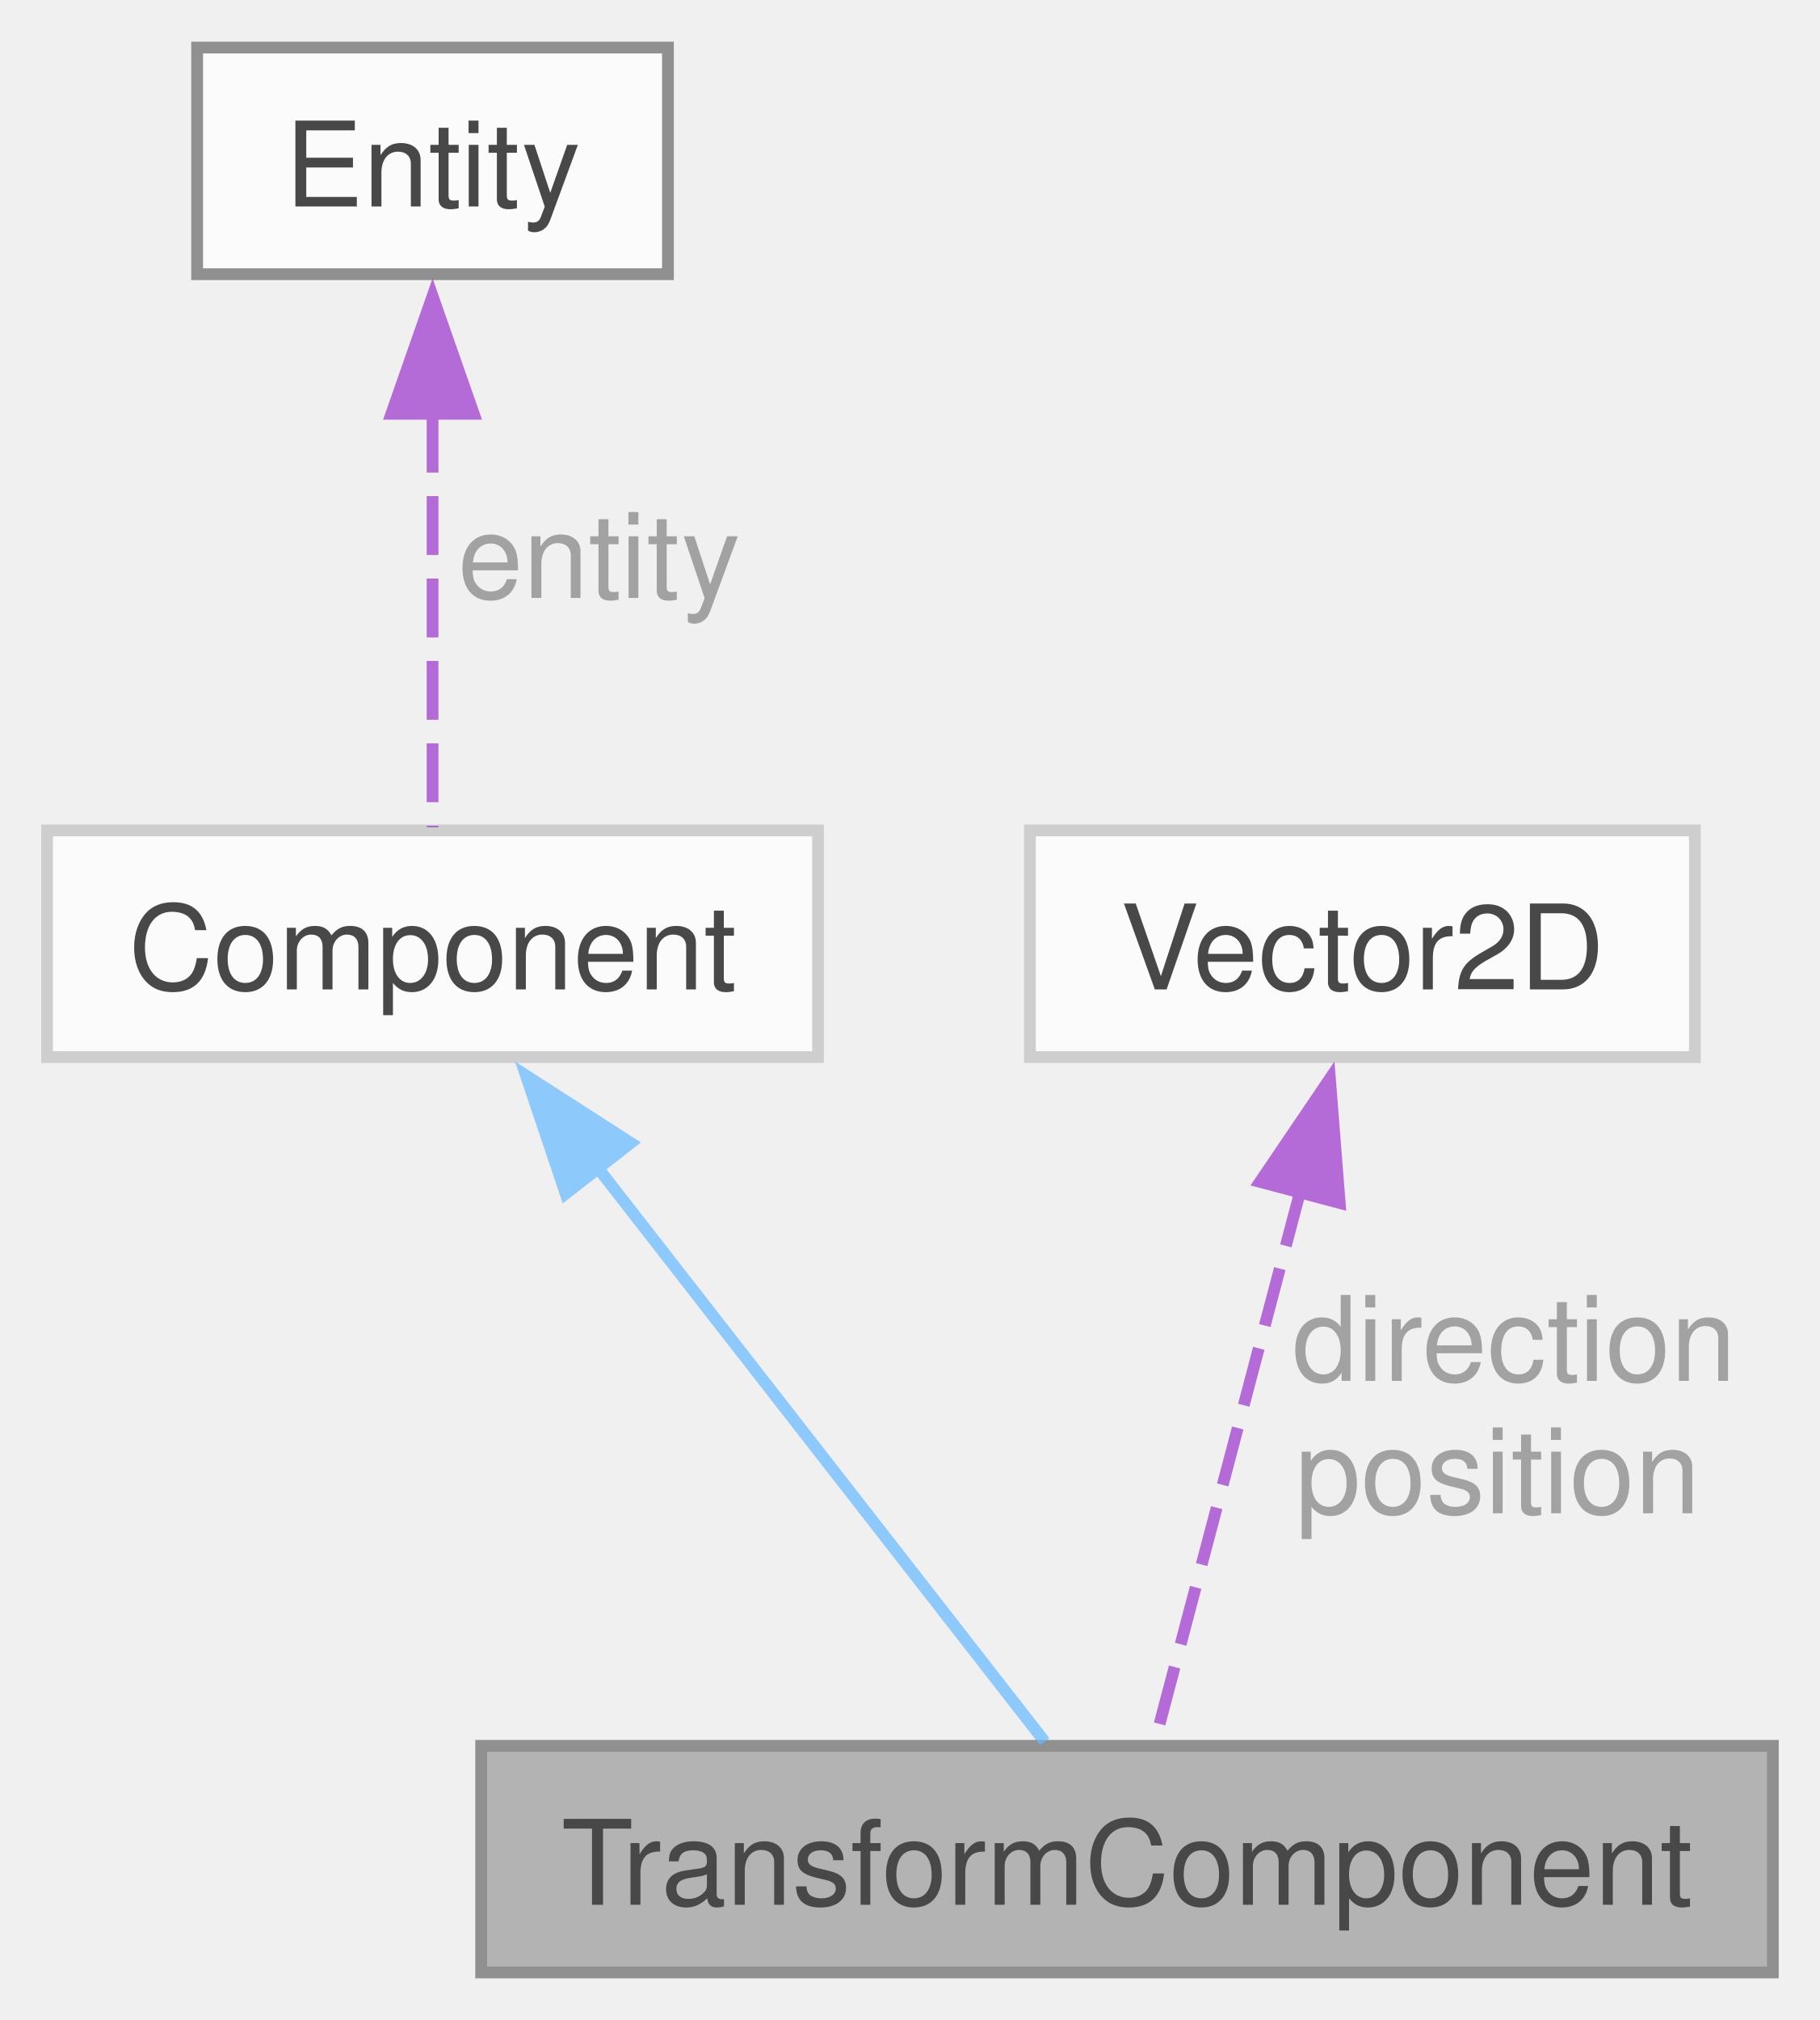
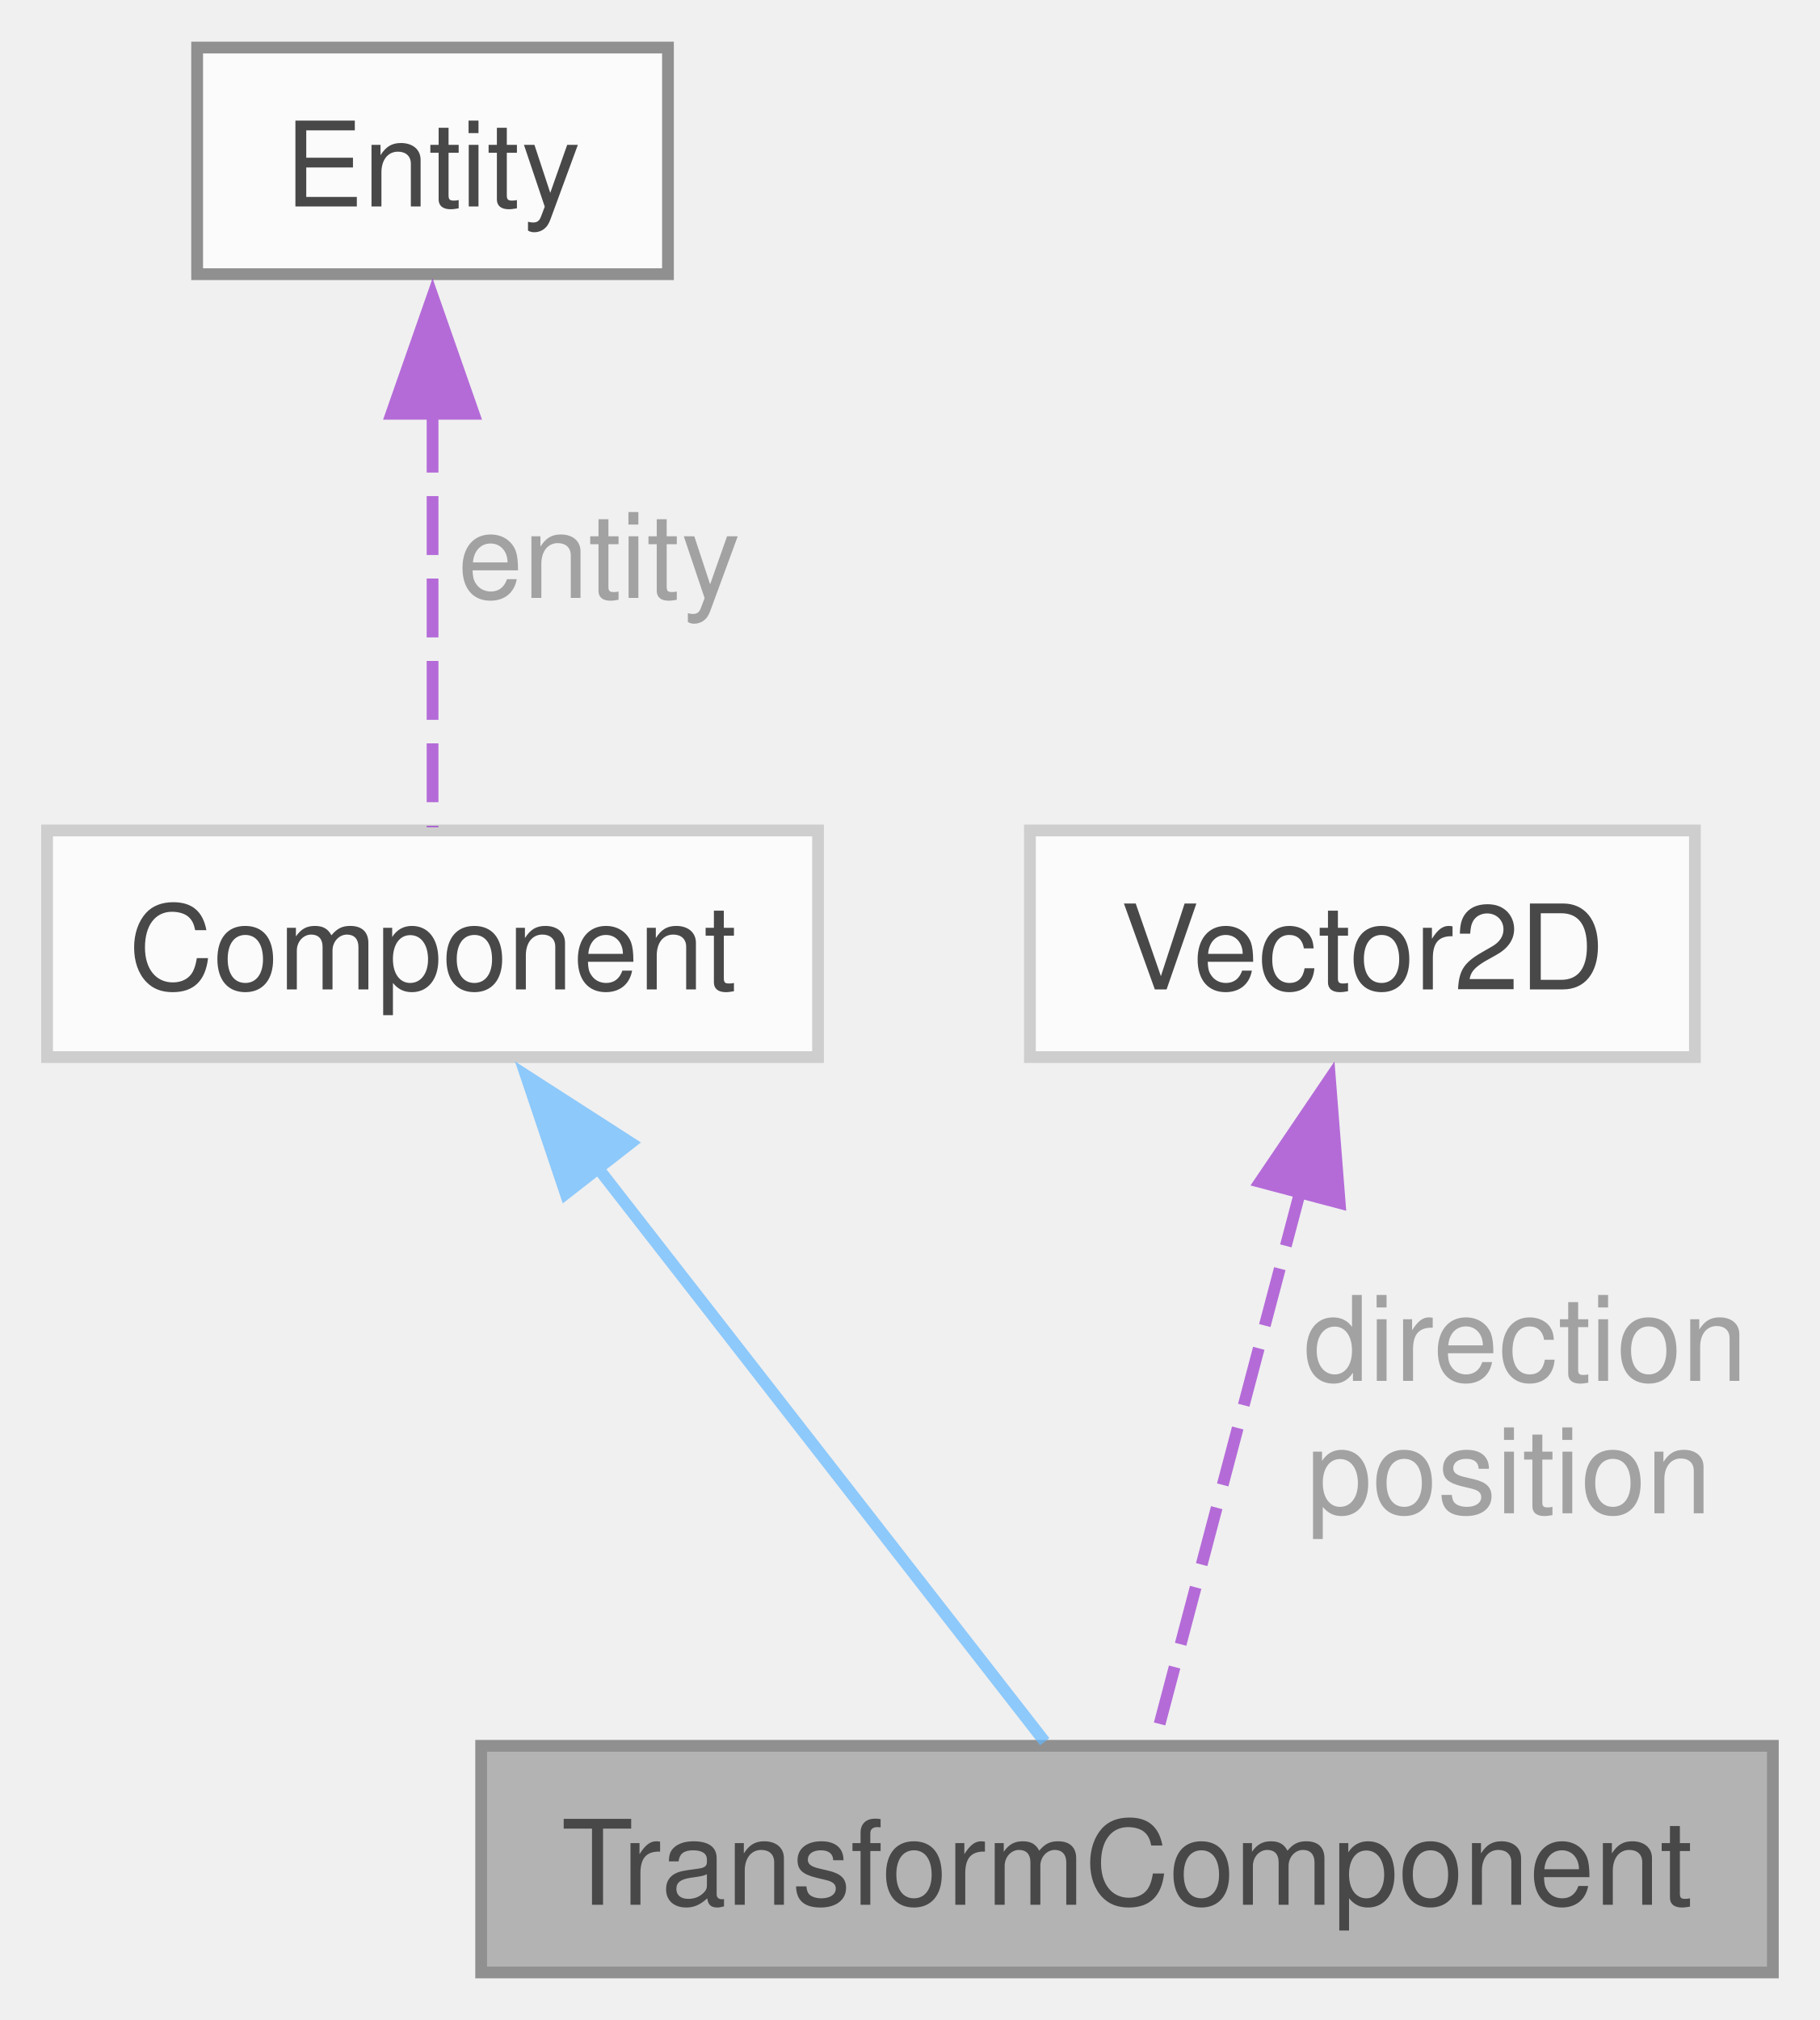
<svg xmlns="http://www.w3.org/2000/svg" xmlns:xlink="http://www.w3.org/1999/xlink" width="155pt" height="172pt" viewBox="0.00 0.00 154.62 171.50">
  <svg id="main" version="1.1" xml:space="preserve">
    <style type="text/css">
.node, .edge {opacity: 0.7;}
.node.selected, .edge.selected {opacity: 1;}
.edge:hover path { stroke: red; }
.edge:hover polygon { stroke: red; fill: red; }
</style>
    <svg id="graph" class="graph">
      <g id="graph0" class="graph" transform="scale(1 1) rotate(0) translate(4 167.5)">
        <g id="Node000001" class="node">
          <g id="a_Node000001">
            <a xlink:title=" ">
              <polygon fill="#999999" stroke="#666666" points="146.62,-19.25 36.88,-19.25 36.88,0 146.62,0 146.62,-19.25" />
              <text text-anchor="middle" x="91.75" y="-5.75" font-family="Helvetica,sans-Serif" font-size="10.00">TransformComponent</text>
            </a>
          </g>
        </g>
        <g id="Node000002" class="node">
          <g id="a_Node000002">
            <a xlink:href="classComponent.html" target="_top" xlink:title=" ">
              <polygon fill="white" stroke="#bfbfbf" points="65.5,-97 0,-97 0,-77.75 65.5,-77.75 65.5,-97" />
              <text text-anchor="middle" x="32.75" y="-83.5" font-family="Helvetica,sans-Serif" font-size="10.00">Component</text>
            </a>
          </g>
        </g>
        <g id="edge1_Node000001_Node000002" class="edge">
          <g id="a_edge1_Node000001_Node000002">
            <a xlink:title=" ">
              <path fill="none" stroke="#63b8ff" d="M46.8,-68.33C58.77,-52.97 75.45,-31.55 84.76,-19.6" />
              <polygon fill="#63b8ff" stroke="#63b8ff" points="44.06,-66.15 40.68,-76.19 49.59,-70.46 44.06,-66.15" />
            </a>
          </g>
        </g>
        <g id="Node000003" class="node">
          <g id="a_Node000003">
            <a xlink:href="classEntity.html" target="_top" xlink:title="Main class for any object in game, stores associations, labeling and components.">
              <polygon fill="white" stroke="#666666" points="52.75,-163.5 12.75,-163.5 12.75,-144.25 52.75,-144.25 52.75,-163.5" />
              <text text-anchor="middle" x="32.75" y="-150" font-family="Helvetica,sans-Serif" font-size="10.00">Entity</text>
            </a>
          </g>
        </g>
        <g id="edge2_Node000002_Node000003" class="edge">
          <g id="a_edge2_Node000002_Node000003">
            <a xlink:title=" ">
              <path fill="none" stroke="#9a32cd" stroke-dasharray="5,2" d="M32.75,-132.4C32.75,-120.57 32.75,-106.29 32.75,-97.27" />
              <polygon fill="#9a32cd" stroke="#9a32cd" points="29.25,-132.39 32.75,-142.39 36.25,-132.39 29.25,-132.39" />
            </a>
          </g>
          <text text-anchor="middle" x="45.5" y="-116.75" font-family="Helvetica,sans-Serif" font-size="10.00" fill="grey"> entity</text>
        </g>
        <g id="Node000004" class="node">
          <g id="a_Node000004">
            <a xlink:href="classVector2D.html" target="_top" xlink:title=" ">
              <polygon fill="white" stroke="#bfbfbf" points="140,-97 83.5,-97 83.5,-77.75 140,-77.75 140,-97" />
              <text text-anchor="middle" x="111.75" y="-83.5" font-family="Helvetica,sans-Serif" font-size="10.00">Vector2D</text>
            </a>
          </g>
        </g>
        <g id="edge3_Node000001_Node000004" class="edge">
          <g id="a_edge3_Node000001_Node000004">
            <a xlink:title=" ">
              <path fill="none" stroke="#9a32cd" stroke-dasharray="5,2" d="M106.52,-66.55C102.5,-51.35 97.16,-31.1 94.12,-19.6" />
              <polygon fill="#9a32cd" stroke="#9a32cd" points="103.05,-67.15 108.99,-75.92 109.82,-65.36 103.05,-67.15" />
            </a>
          </g>
-           <text text-anchor="middle" x="123.25" y="-50.25" font-family="Helvetica,sans-Serif" font-size="10.00" fill="grey"> direction</text>
-           <text text-anchor="middle" x="123.25" y="-39" font-family="Helvetica,sans-Serif" font-size="10.00" fill="grey">position</text>
+           <text text-anchor="middle" x="124.21" y="-50.25" font-family="Helvetica,sans-Serif" font-size="10.00" fill="grey"> direction</text>
+           <text text-anchor="middle" x="124.21" y="-39" font-family="Helvetica,sans-Serif" font-size="10.00" fill="grey">position</text>
        </g>
      </g>
    </svg>
  </svg>
  <style type="text/css">

[data-mouse-over-selected='false'] { opacity: 0.7; }
[data-mouse-over-selected='true']  { opacity: 1.0; }

</style>
</svg>
